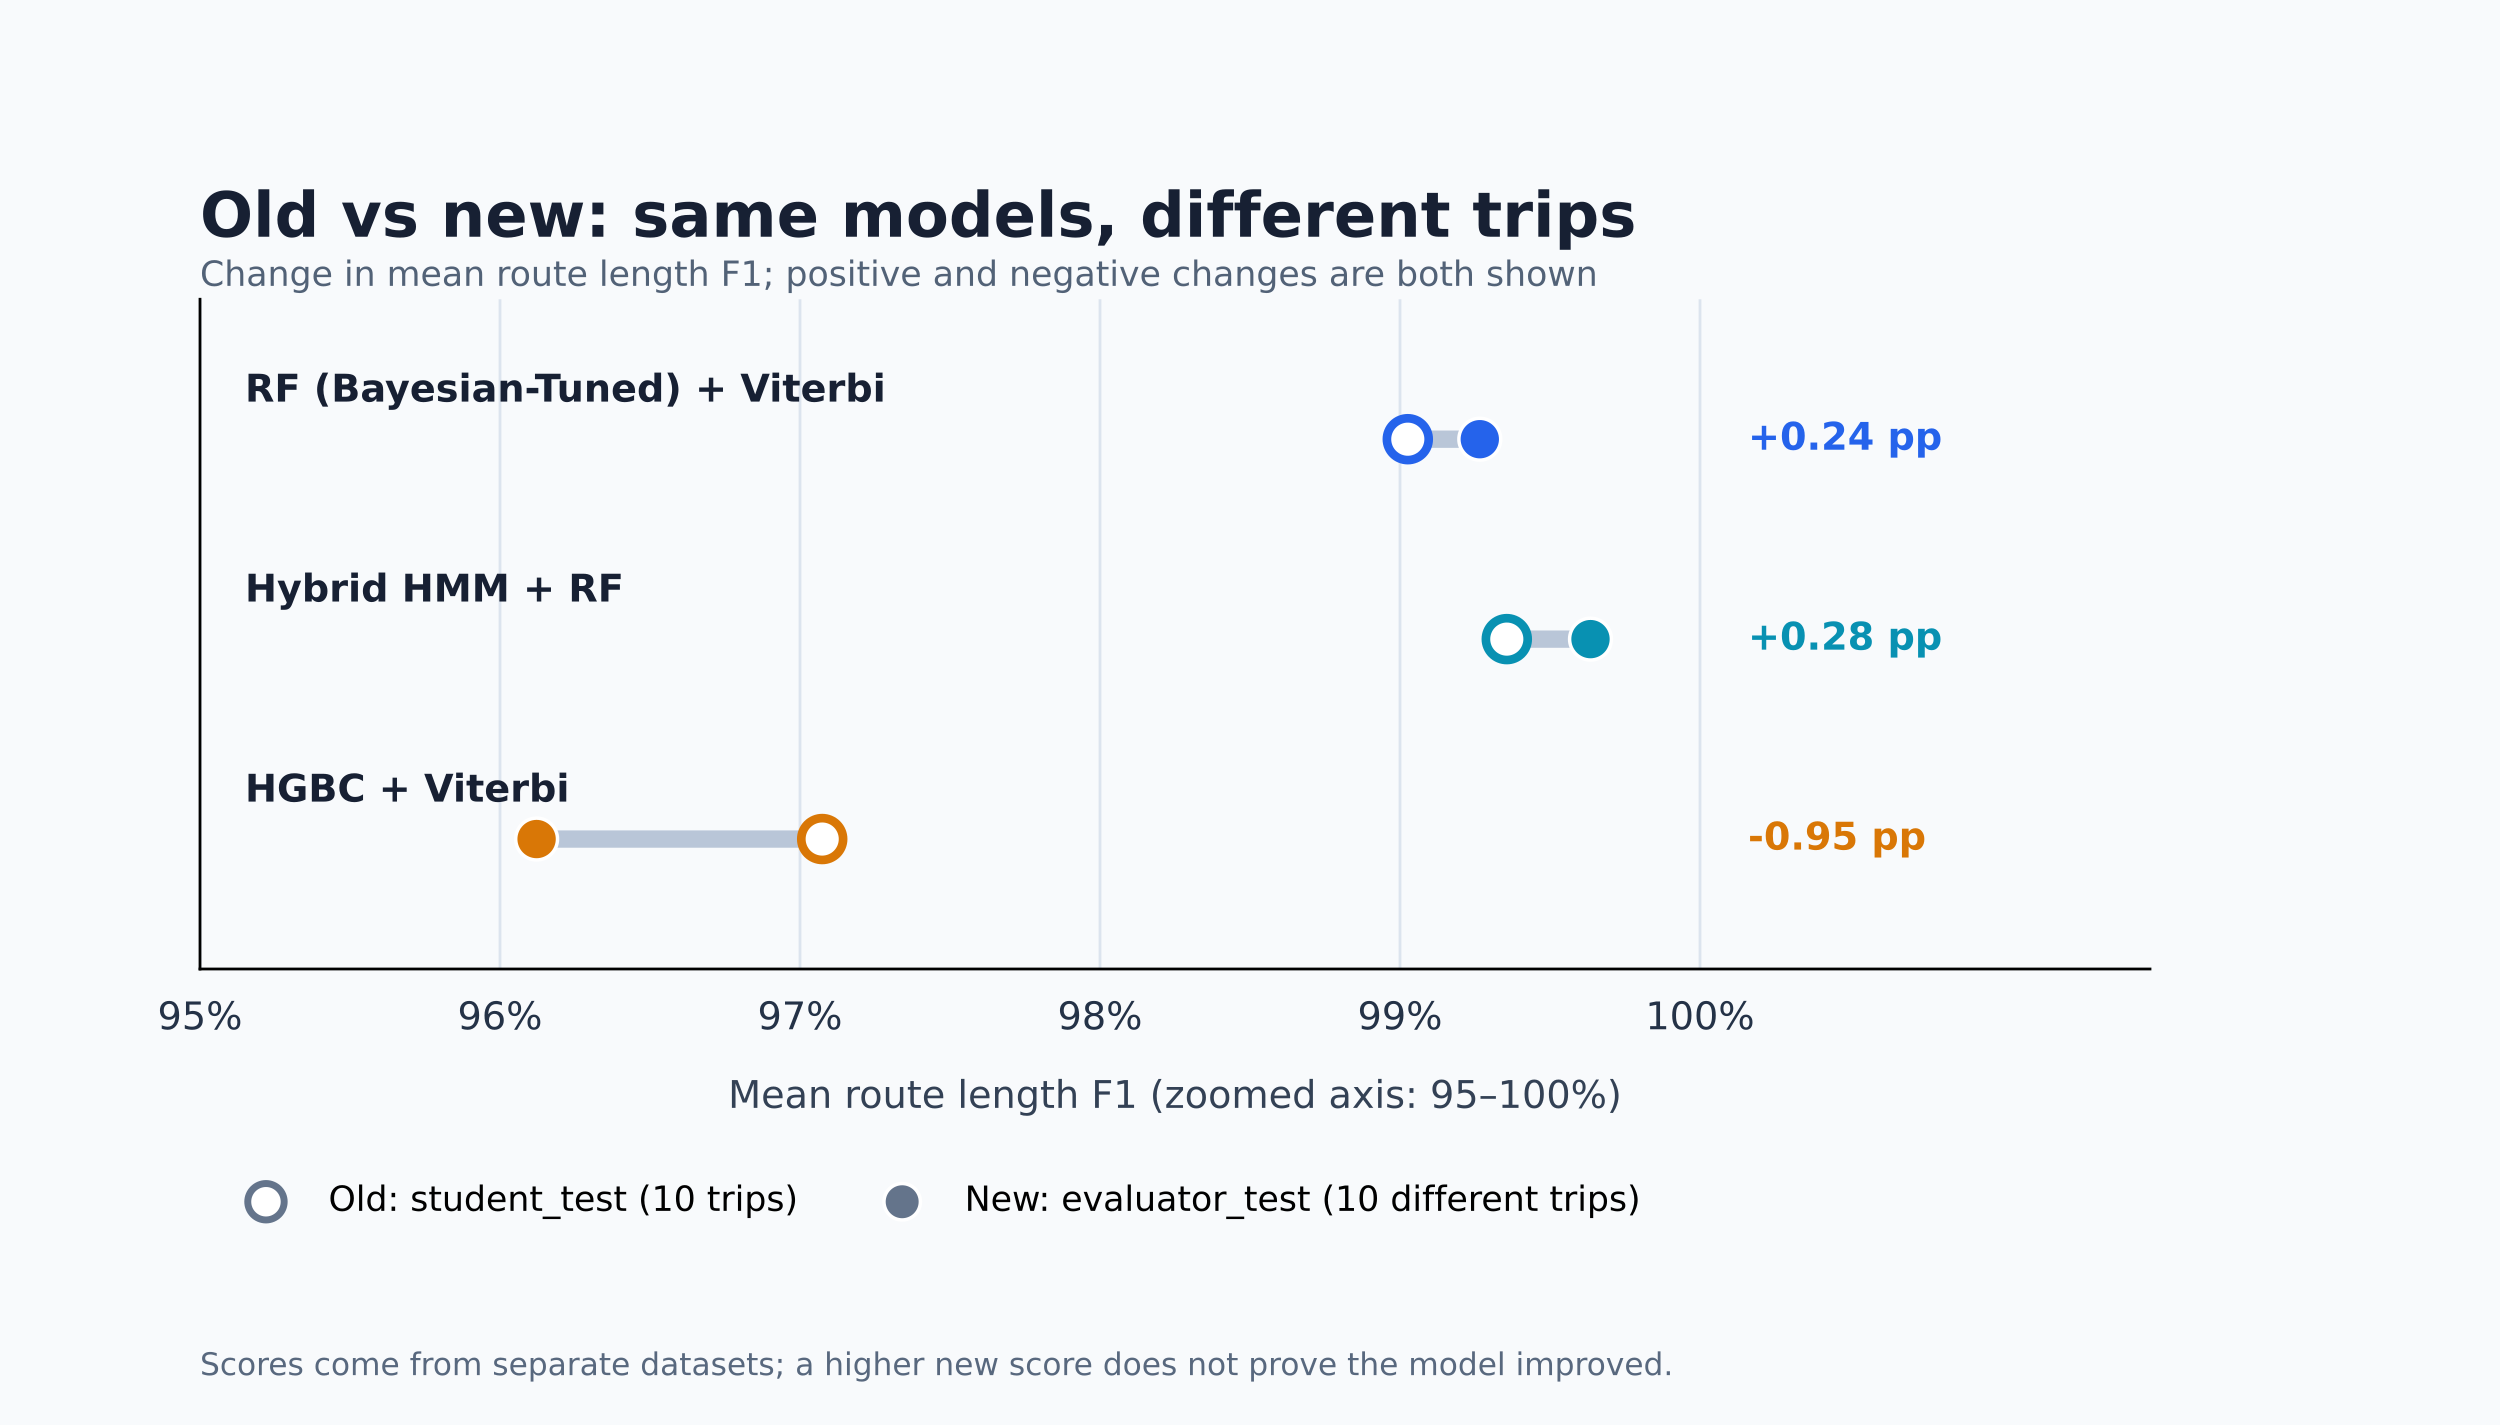
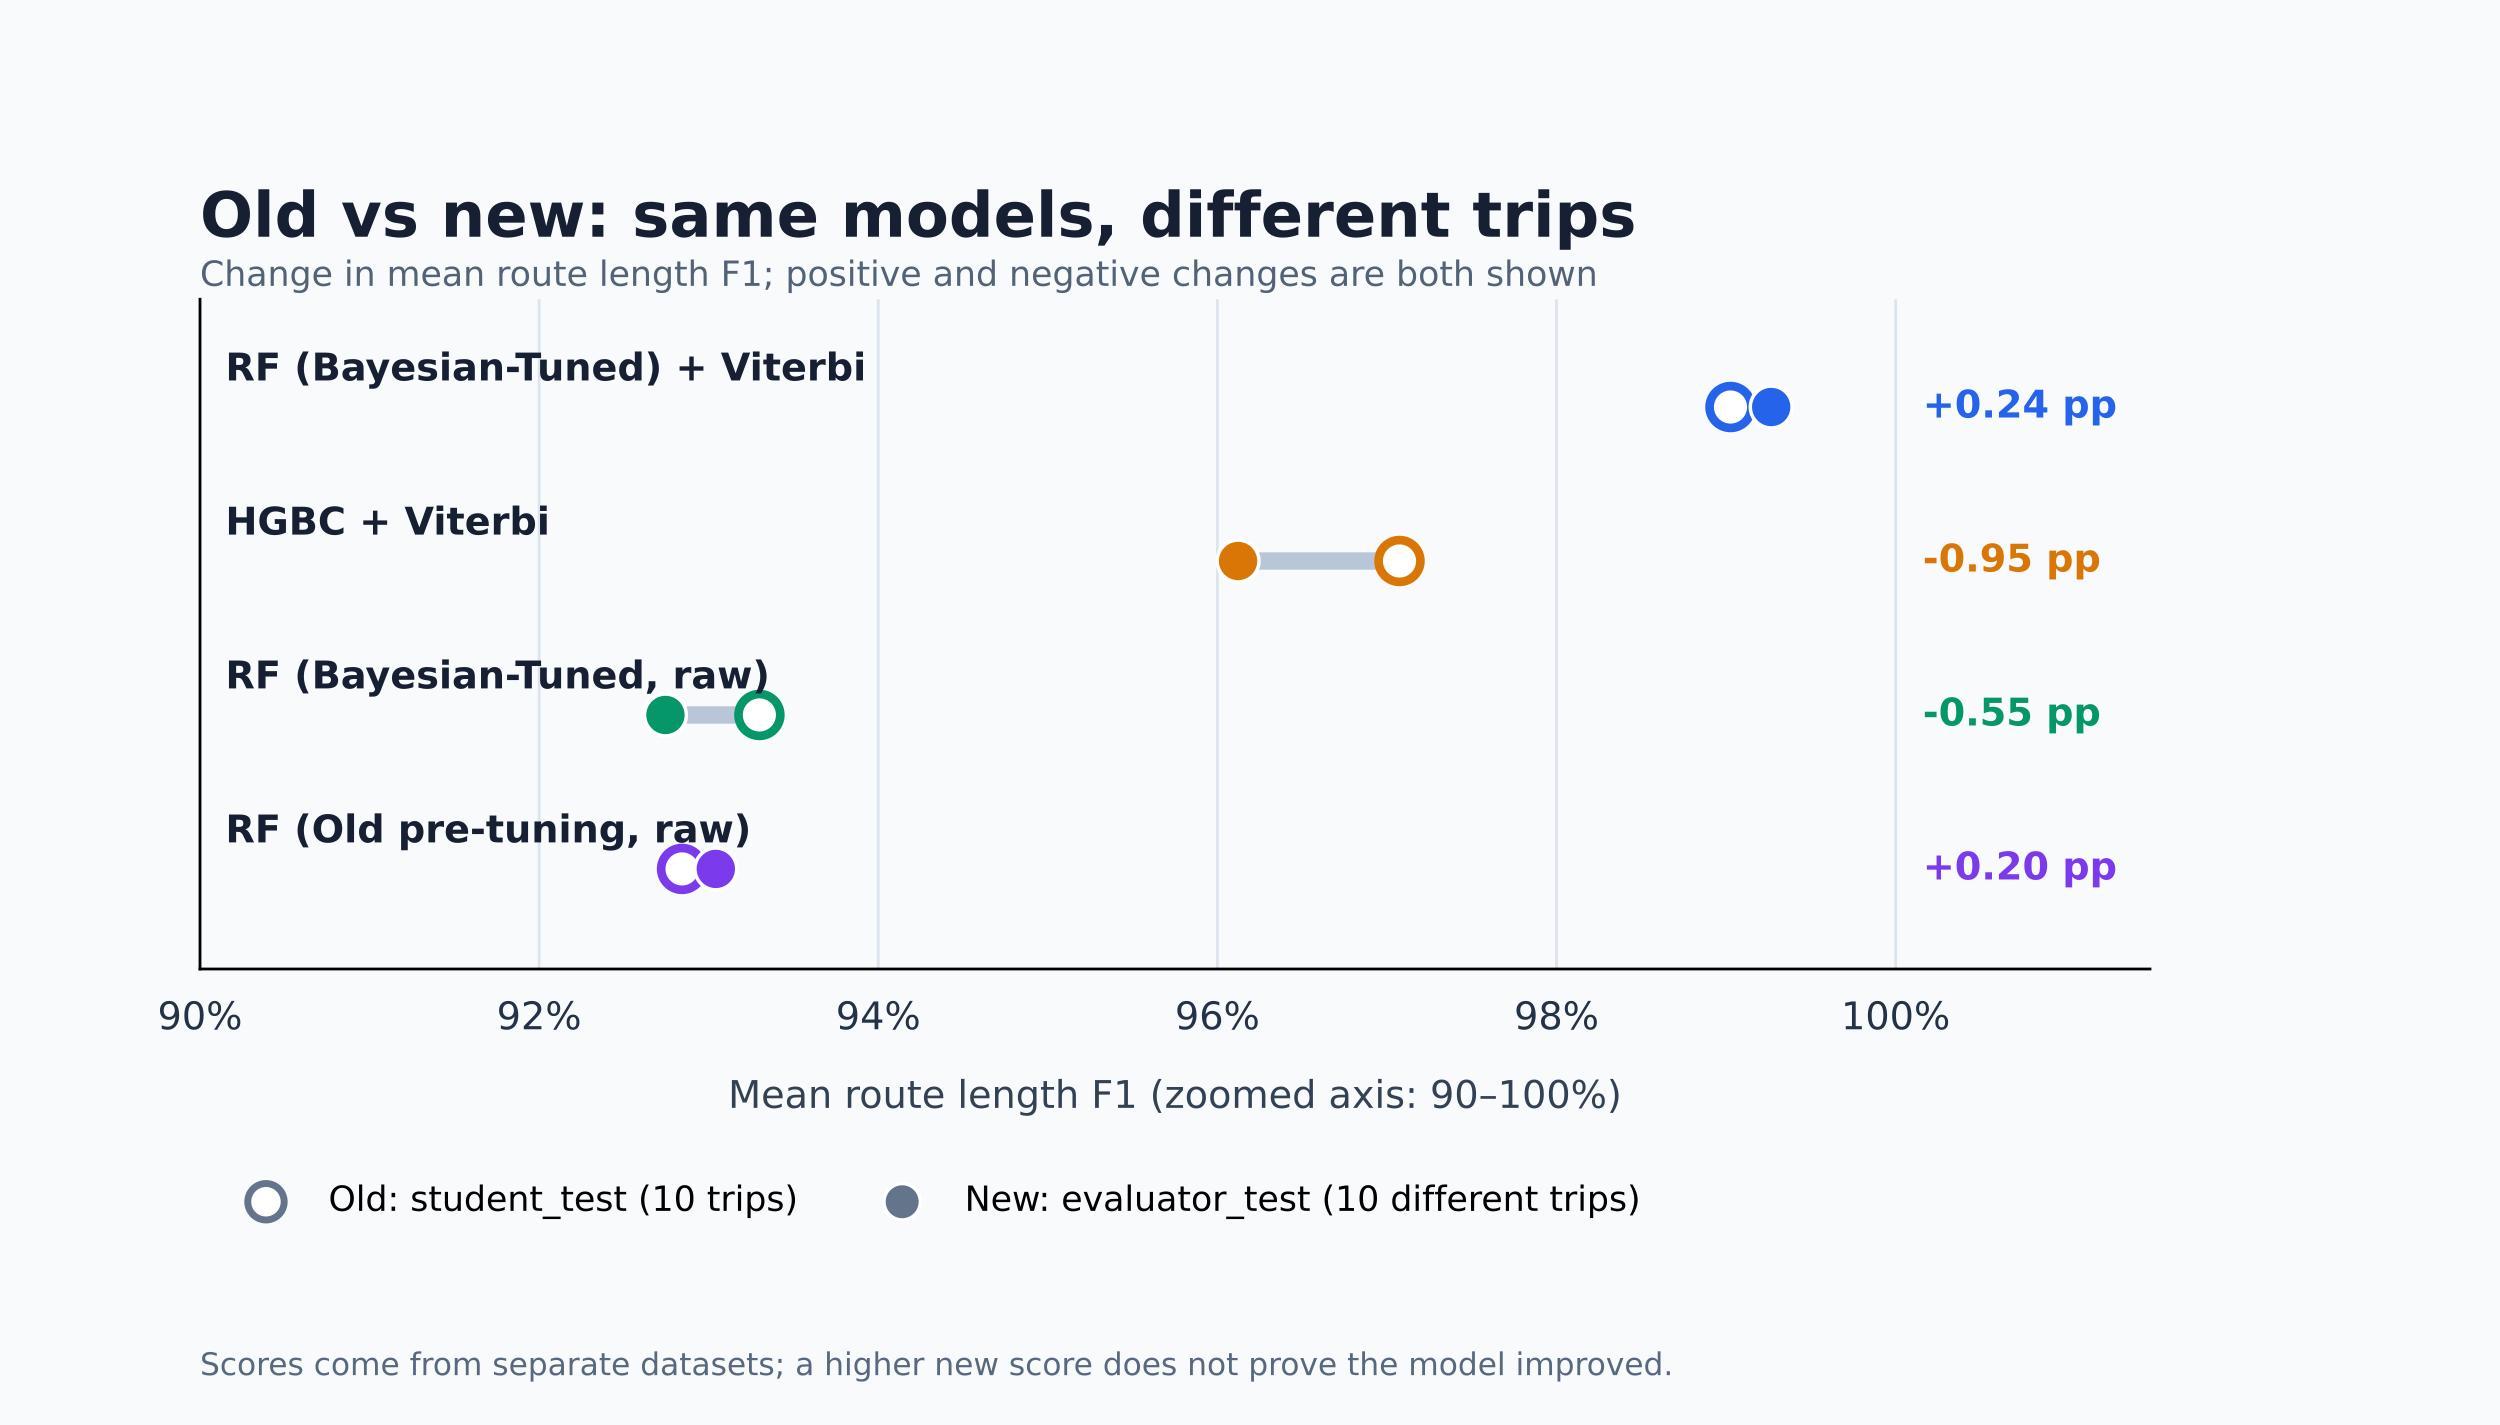
<svg xmlns="http://www.w3.org/2000/svg" xmlns:xlink="http://www.w3.org/1999/xlink" width="720pt" height="410.4pt" viewBox="0 0 720 410.4" version="1.1">
  <defs>
    <style type="text/css">*{stroke-linejoin: round; stroke-linecap: butt}</style>
  </defs>
  <g id="figure_1">
    <g id="patch_1">
      <path d="M 0 410.4 L 720 410.4 L 720 0 L 0 0 z " style="fill: #f8fafc" />
    </g>
    <g id="axes_1">
      <g id="patch_2">
        <path d="M 57.6 279.072 L 619.2 279.072 L 619.2 86.184 L 57.6 86.184 z " style="fill: #f8fafc" />
      </g>
      <g id="matplotlib.axis_1">
        <g id="xtick_1">
          <g id="line2d_1">
-             <path d="M 57.6 279.072 L 57.6 86.184 " clip-path="url(#p3e2ed51295)" style="fill: none; stroke: #dce4ee; stroke-width: 0.8; stroke-linecap: square" />
+             <path d="M 57.6 279.072 L 57.6 86.184 " clip-path="url(#pb1ae4ab06e)" style="fill: none; stroke: #dce4ee; stroke-width: 0.8; stroke-linecap: square" />
          </g>
          <g id="line2d_2" />
          <g id="text_1">
-             <text style="font-size: 11px; font-family: 'DejaVu Sans'; text-anchor: middle; fill: #243247" x="57.6" y="296.43" transform="rotate(-0 57.6 296.4303)">95%</text>
+             <text style="font-size: 11px; font-family: 'DejaVu Sans'; text-anchor: middle; fill: #243247" x="57.6" y="296.43" transform="rotate(-0 57.6 296.4303)">90%</text>
          </g>
        </g>
        <g id="xtick_2">
          <g id="line2d_3">
-             <path d="M 144 279.072 L 144 86.184 " clip-path="url(#p3e2ed51295)" style="fill: none; stroke: #dce4ee; stroke-width: 0.8; stroke-linecap: square" />
+             <path d="M 155.27 279.072 L 155.27 86.184 " clip-path="url(#pb1ae4ab06e)" style="fill: none; stroke: #dce4ee; stroke-width: 0.8; stroke-linecap: square" />
          </g>
          <g id="line2d_4" />
          <g id="text_2">
-             <text style="font-size: 11px; font-family: 'DejaVu Sans'; text-anchor: middle; fill: #243247" x="144" y="296.43" transform="rotate(-0 144 296.4303)">96%</text>
+             <text style="font-size: 11px; font-family: 'DejaVu Sans'; text-anchor: middle; fill: #243247" x="155.27" y="296.43" transform="rotate(-0 155.2696 296.4303)">92%</text>
          </g>
        </g>
        <g id="xtick_3">
          <g id="line2d_5">
-             <path d="M 230.4 279.072 L 230.4 86.184 " clip-path="url(#p3e2ed51295)" style="fill: none; stroke: #dce4ee; stroke-width: 0.8; stroke-linecap: square" />
+             <path d="M 252.939 279.072 L 252.939 86.184 " clip-path="url(#pb1ae4ab06e)" style="fill: none; stroke: #dce4ee; stroke-width: 0.8; stroke-linecap: square" />
          </g>
          <g id="line2d_6" />
          <g id="text_3">
-             <text style="font-size: 11px; font-family: 'DejaVu Sans'; text-anchor: middle; fill: #243247" x="230.4" y="296.43" transform="rotate(-0 230.4 296.4303)">97%</text>
+             <text style="font-size: 11px; font-family: 'DejaVu Sans'; text-anchor: middle; fill: #243247" x="252.939" y="296.43" transform="rotate(-0 252.9391 296.4303)">94%</text>
          </g>
        </g>
        <g id="xtick_4">
          <g id="line2d_7">
-             <path d="M 316.8 279.072 L 316.8 86.184 " clip-path="url(#p3e2ed51295)" style="fill: none; stroke: #dce4ee; stroke-width: 0.8; stroke-linecap: square" />
+             <path d="M 350.609 279.072 L 350.609 86.184 " clip-path="url(#pb1ae4ab06e)" style="fill: none; stroke: #dce4ee; stroke-width: 0.8; stroke-linecap: square" />
          </g>
          <g id="line2d_8" />
          <g id="text_4">
-             <text style="font-size: 11px; font-family: 'DejaVu Sans'; text-anchor: middle; fill: #243247" x="316.8" y="296.43" transform="rotate(-0 316.8 296.4303)">98%</text>
+             <text style="font-size: 11px; font-family: 'DejaVu Sans'; text-anchor: middle; fill: #243247" x="350.609" y="296.43" transform="rotate(-0 350.6087 296.4303)">96%</text>
          </g>
        </g>
        <g id="xtick_5">
          <g id="line2d_9">
-             <path d="M 403.2 279.072 L 403.2 86.184 " clip-path="url(#p3e2ed51295)" style="fill: none; stroke: #dce4ee; stroke-width: 0.8; stroke-linecap: square" />
+             <path d="M 448.278 279.072 L 448.278 86.184 " clip-path="url(#pb1ae4ab06e)" style="fill: none; stroke: #dce4ee; stroke-width: 0.8; stroke-linecap: square" />
          </g>
          <g id="line2d_10" />
          <g id="text_5">
-             <text style="font-size: 11px; font-family: 'DejaVu Sans'; text-anchor: middle; fill: #243247" x="403.2" y="296.43" transform="rotate(-0 403.2 296.4303)">99%</text>
+             <text style="font-size: 11px; font-family: 'DejaVu Sans'; text-anchor: middle; fill: #243247" x="448.278" y="296.43" transform="rotate(-0 448.2783 296.4303)">98%</text>
          </g>
        </g>
        <g id="xtick_6">
          <g id="line2d_11">
-             <path d="M 489.6 279.072 L 489.6 86.184 " clip-path="url(#p3e2ed51295)" style="fill: none; stroke: #dce4ee; stroke-width: 0.8; stroke-linecap: square" />
+             <path d="M 545.948 279.072 L 545.948 86.184 " clip-path="url(#pb1ae4ab06e)" style="fill: none; stroke: #dce4ee; stroke-width: 0.8; stroke-linecap: square" />
          </g>
          <g id="line2d_12" />
          <g id="text_6">
-             <text style="font-size: 11px; font-family: 'DejaVu Sans'; text-anchor: middle; fill: #243247" x="489.6" y="296.43" transform="rotate(-0 489.6 296.4303)">100%</text>
+             <text style="font-size: 11px; font-family: 'DejaVu Sans'; text-anchor: middle; fill: #243247" x="545.948" y="296.43" transform="rotate(-0 545.9478 296.4303)">100%</text>
          </g>
        </g>
        <g id="text_7">
-           <text style="font-size: 11px; font-family: 'DejaVu Sans'; text-anchor: middle; fill: #334155" x="338.4" y="319.076" transform="rotate(-0 338.4 319.0762)">Mean route length F1 (zoomed axis: 95–100%)</text>
+           <text style="font-size: 11px; font-family: 'DejaVu Sans'; text-anchor: middle; fill: #334155" x="338.4" y="319.076" transform="rotate(-0 338.4 319.0762)">Mean route length F1 (zoomed axis: 90–100%)</text>
        </g>
      </g>
      <g id="matplotlib.axis_2" />
      <g id="line2d_13">
-         <path d="M 405.446 126.489 L 426.182 126.489 " clip-path="url(#p3e2ed51295)" style="fill: none; stroke: #b9c6d8; stroke-width: 5; stroke-linecap: square" />
+         <path d="M 498.383 117.223 L 510.103 117.223 " clip-path="url(#pb1ae4ab06e)" style="fill: none; stroke: #b9c6d8; stroke-width: 5; stroke-linecap: square" />
      </g>
      <g id="line2d_14">
-         <path d="M 433.958 184.067 L 458.064 184.067 " clip-path="url(#p3e2ed51295)" style="fill: none; stroke: #b9c6d8; stroke-width: 5; stroke-linecap: square" />
+         <path d="M 403.057 161.566 L 356.567 161.566 " clip-path="url(#pb1ae4ab06e)" style="fill: none; stroke: #b9c6d8; stroke-width: 5; stroke-linecap: square" />
      </g>
      <g id="line2d_15">
-         <path d="M 236.794 241.646 L 154.541 241.646 " clip-path="url(#p3e2ed51295)" style="fill: none; stroke: #b9c6d8; stroke-width: 5; stroke-linecap: square" />
+         <path d="M 218.706 205.908 L 191.651 205.908 " clip-path="url(#pb1ae4ab06e)" style="fill: none; stroke: #b9c6d8; stroke-width: 5; stroke-linecap: square" />
+       </g>
+       <g id="line2d_16">
+         <path d="M 196.437 250.25 L 206.155 250.25 " clip-path="url(#pb1ae4ab06e)" style="fill: none; stroke: #b9c6d8; stroke-width: 5; stroke-linecap: square" />
      </g>
      <g id="PathCollection_1" />
      <g id="PathCollection_2" />
      <g id="patch_3">
        <path d="M 57.6 279.072 L 57.6 86.184 " style="fill: none; stroke: #000000; stroke-width: 0.8; stroke-linejoin: miter; stroke-linecap: square" />
      </g>
      <g id="patch_4">
        <path d="M 57.6 279.072 L 619.2 279.072 " style="fill: none; stroke: #000000; stroke-width: 0.8; stroke-linejoin: miter; stroke-linecap: square" />
      </g>
      <g id="PathCollection_3">
        <defs>
-           <path id="mdf3752cf05" d="M 0 6.021 C 1.597 6.021 3.128 5.386 4.257 4.257 C 5.386 3.128 6.021 1.597 6.021 0 C 6.021 -1.597 5.386 -3.128 4.257 -4.257 C 3.128 -5.386 1.597 -6.021 0 -6.021 C -1.597 -6.021 -3.128 -5.386 -4.257 -4.257 C -5.386 -3.128 -6.021 -1.597 -6.021 0 C -6.021 1.597 -5.386 3.128 -4.257 4.257 C -3.128 5.386 -1.597 6.021 0 6.021 z " style="stroke: #2563eb; stroke-width: 2.5" />
-         </defs>
-         <g clip-path="url(#p3e2ed51295)">
-           <use xlink:href="#mdf3752cf05" x="405.446" y="126.489" style="fill: #ffffff; stroke: #2563eb; stroke-width: 2.5" />
+           <path id="me3b4b8961d" d="M 0 6.021 C 1.597 6.021 3.128 5.386 4.257 4.257 C 5.386 3.128 6.021 1.597 6.021 0 C 6.021 -1.597 5.386 -3.128 4.257 -4.257 C 3.128 -5.386 1.597 -6.021 0 -6.021 C -1.597 -6.021 -3.128 -5.386 -4.257 -4.257 C -5.386 -3.128 -6.021 -1.597 -6.021 0 C -6.021 1.597 -5.386 3.128 -4.257 4.257 C -3.128 5.386 -1.597 6.021 0 6.021 z " style="stroke: #2563eb; stroke-width: 2.5" />
+         </defs>
+         <g clip-path="url(#pb1ae4ab06e)">
+           <use xlink:href="#me3b4b8961d" x="498.383" y="117.223" style="fill: #ffffff; stroke: #2563eb; stroke-width: 2.5" />
        </g>
      </g>
      <g id="text_8">
-         <text style="font-weight: 700; font-size: 11px; font-family: 'DejaVu Sans'; text-anchor: start; fill: #172033" x="70.56" y="115.662" transform="rotate(-0 70.56 115.6625)">RF (Bayesian-Tuned) + Viterbi</text>
+         <text style="font-weight: 700; font-size: 11px; font-family: 'DejaVu Sans'; text-anchor: start; fill: #172033" x="64.925" y="109.574" transform="rotate(-0 64.92522 109.5737)">RF (Bayesian-Tuned) + Viterbi</text>
      </g>
      <g id="text_9">
-         <text style="font-weight: 700; font-size: 11px; font-family: 'DejaVu Sans'; text-anchor: start; fill: #2563eb" x="503.424" y="129.524" transform="rotate(-0 503.424 129.5243)">+0.24 pp</text>
+         <text style="font-weight: 700; font-size: 11px; font-family: 'DejaVu Sans'; text-anchor: start; fill: #2563eb" x="553.761" y="120.259" transform="rotate(-0 553.7614 120.2588)">+0.24 pp</text>
      </g>
      <g id="PathCollection_4">
        <defs>
-           <path id="m62a4be818a" d="M 0 6.021 C 1.597 6.021 3.128 5.386 4.257 4.257 C 5.386 3.128 6.021 1.597 6.021 0 C 6.021 -1.597 5.386 -3.128 4.257 -4.257 C 3.128 -5.386 1.597 -6.021 0 -6.021 C -1.597 -6.021 -3.128 -5.386 -4.257 -4.257 C -5.386 -3.128 -6.021 -1.597 -6.021 0 C -6.021 1.597 -5.386 3.128 -4.257 4.257 C -3.128 5.386 -1.597 6.021 0 6.021 z " style="stroke: #0891b2; stroke-width: 2.5" />
-         </defs>
-         <g clip-path="url(#p3e2ed51295)">
-           <use xlink:href="#m62a4be818a" x="433.958" y="184.067" style="fill: #ffffff; stroke: #0891b2; stroke-width: 2.5" />
+           <path id="m189338aef8" d="M 0 6.021 C 1.597 6.021 3.128 5.386 4.257 4.257 C 5.386 3.128 6.021 1.597 6.021 0 C 6.021 -1.597 5.386 -3.128 4.257 -4.257 C 3.128 -5.386 1.597 -6.021 0 -6.021 C -1.597 -6.021 -3.128 -5.386 -4.257 -4.257 C -5.386 -3.128 -6.021 -1.597 -6.021 0 C -6.021 1.597 -5.386 3.128 -4.257 4.257 C -3.128 5.386 -1.597 6.021 0 6.021 z " style="stroke: #d97706; stroke-width: 2.5" />
+         </defs>
+         <g clip-path="url(#pb1ae4ab06e)">
+           <use xlink:href="#m189338aef8" x="403.057" y="161.566" style="fill: #ffffff; stroke: #d97706; stroke-width: 2.5" />
        </g>
      </g>
      <g id="text_10">
-         <text style="font-weight: 700; font-size: 11px; font-family: 'DejaVu Sans'; text-anchor: start; fill: #172033" x="70.56" y="173.241" transform="rotate(-0 70.56 173.241)">Hybrid HMM + RF</text>
+         <text style="font-weight: 700; font-size: 11px; font-family: 'DejaVu Sans'; text-anchor: start; fill: #172033" x="64.925" y="153.959" transform="rotate(-0 64.92522 153.9587)">HGBC + Viterbi</text>
      </g>
      <g id="text_11">
-         <text style="font-weight: 700; font-size: 11px; font-family: 'DejaVu Sans'; text-anchor: start; fill: #0891b2" x="503.424" y="187.103" transform="rotate(-0 503.424 187.1028)">+0.28 pp</text>
+         <text style="font-weight: 700; font-size: 11px; font-family: 'DejaVu Sans'; text-anchor: start; fill: #d97706" x="553.761" y="164.601" transform="rotate(-0 553.7614 164.6008)">-0.95 pp</text>
      </g>
      <g id="PathCollection_5">
        <defs>
-           <path id="m005cf10774" d="M 0 6.021 C 1.597 6.021 3.128 5.386 4.257 4.257 C 5.386 3.128 6.021 1.597 6.021 0 C 6.021 -1.597 5.386 -3.128 4.257 -4.257 C 3.128 -5.386 1.597 -6.021 0 -6.021 C -1.597 -6.021 -3.128 -5.386 -4.257 -4.257 C -5.386 -3.128 -6.021 -1.597 -6.021 0 C -6.021 1.597 -5.386 3.128 -4.257 4.257 C -3.128 5.386 -1.597 6.021 0 6.021 z " style="stroke: #d97706; stroke-width: 2.5" />
-         </defs>
-         <g clip-path="url(#p3e2ed51295)">
-           <use xlink:href="#m005cf10774" x="236.794" y="241.646" style="fill: #ffffff; stroke: #d97706; stroke-width: 2.5" />
+           <path id="m187527baa5" d="M 0 6.021 C 1.597 6.021 3.128 5.386 4.257 4.257 C 5.386 3.128 6.021 1.597 6.021 0 C 6.021 -1.597 5.386 -3.128 4.257 -4.257 C 3.128 -5.386 1.597 -6.021 0 -6.021 C -1.597 -6.021 -3.128 -5.386 -4.257 -4.257 C -5.386 -3.128 -6.021 -1.597 -6.021 0 C -6.021 1.597 -5.386 3.128 -4.257 4.257 C -3.128 5.386 -1.597 6.021 0 6.021 z " style="stroke: #059669; stroke-width: 2.5" />
+         </defs>
+         <g clip-path="url(#pb1ae4ab06e)">
+           <use xlink:href="#m187527baa5" x="218.706" y="205.908" style="fill: #ffffff; stroke: #059669; stroke-width: 2.5" />
        </g>
      </g>
      <g id="text_12">
-         <text style="font-weight: 700; font-size: 11px; font-family: 'DejaVu Sans'; text-anchor: start; fill: #172033" x="70.56" y="230.862" transform="rotate(-0 70.56 230.8624)">HGBC + Viterbi</text>
+         <text style="font-weight: 700; font-size: 11px; font-family: 'DejaVu Sans'; text-anchor: start; fill: #172033" x="64.925" y="198.258" transform="rotate(-0 64.92522 198.2578)">RF (Bayesian-Tuned, raw)</text>
      </g>
      <g id="text_13">
-         <text style="font-weight: 700; font-size: 11px; font-family: 'DejaVu Sans'; text-anchor: start; fill: #d97706" x="503.424" y="244.681" transform="rotate(-0 503.424 244.6813)">-0.95 pp</text>
+         <text style="font-weight: 700; font-size: 11px; font-family: 'DejaVu Sans'; text-anchor: start; fill: #059669" x="553.761" y="208.943" transform="rotate(-0 553.7614 208.9429)">-0.55 pp</text>
+       </g>
+       <g id="PathCollection_6">
+         <defs>
+           <path id="m41633db8e7" d="M 0 6.021 C 1.597 6.021 3.128 5.386 4.257 4.257 C 5.386 3.128 6.021 1.597 6.021 0 C 6.021 -1.597 5.386 -3.128 4.257 -4.257 C 3.128 -5.386 1.597 -6.021 0 -6.021 C -1.597 -6.021 -3.128 -5.386 -4.257 -4.257 C -5.386 -3.128 -6.021 -1.597 -6.021 0 C -6.021 1.597 -5.386 3.128 -4.257 4.257 C -3.128 5.386 -1.597 6.021 0 6.021 z " style="stroke: #7c3aed; stroke-width: 2.5" />
+         </defs>
+         <g clip-path="url(#pb1ae4ab06e)">
+           <use xlink:href="#m41633db8e7" x="196.437" y="250.25" style="fill: #ffffff; stroke: #7c3aed; stroke-width: 2.5" />
+         </g>
      </g>
      <g id="text_14">
+         <text style="font-weight: 700; font-size: 11px; font-family: 'DejaVu Sans'; text-anchor: start; fill: #172033" x="64.925" y="242.6" transform="rotate(-0 64.92522 242.5999)">RF (Old pre-tuning, raw)</text>
+       </g>
+       <g id="text_15">
+         <text style="font-weight: 700; font-size: 11px; font-family: 'DejaVu Sans'; text-anchor: start; fill: #7c3aed" x="553.761" y="253.285" transform="rotate(-0 553.7614 253.285)">+0.20 pp</text>
+       </g>
+       <g id="text_16">
        <text style="font-size: 10px; font-family: 'DejaVu Sans'; text-anchor: start; fill: #526277" x="57.6" y="82.326" transform="rotate(-0 57.6 82.32624)">Change in mean route length F1; positive and negative changes are both shown</text>
      </g>
-       <g id="text_15">
+       <g id="text_17">
        <text style="font-weight: 700; font-size: 18px; font-family: 'DejaVu Sans'; text-anchor: start; fill: #172033" x="57.6" y="68.184" transform="rotate(-0 57.6 68.184)">Old vs new: same models, different trips</text>
      </g>
-       <g id="PathCollection_6">
-         <defs>
-           <path id="m6ffe173331" d="M 0 6.021 C 1.597 6.021 3.128 5.386 4.257 4.257 C 5.386 3.128 6.021 1.597 6.021 0 C 6.021 -1.597 5.386 -3.128 4.257 -4.257 C 3.128 -5.386 1.597 -6.021 0 -6.021 C -1.597 -6.021 -3.128 -5.386 -4.257 -4.257 C -5.386 -3.128 -6.021 -1.597 -6.021 0 C -6.021 1.597 -5.386 3.128 -4.257 4.257 C -3.128 5.386 -1.597 6.021 0 6.021 z " style="stroke: #ffffff" />
-         </defs>
-         <g clip-path="url(#p3e2ed51295)">
-           <use xlink:href="#m6ffe173331" x="426.182" y="126.489" style="fill: #2563eb; stroke: #ffffff" />
-         </g>
-       </g>
      <g id="PathCollection_7">
        <defs>
-           <path id="me5e9738be6" d="M 0 6.021 C 1.597 6.021 3.128 5.386 4.257 4.257 C 5.386 3.128 6.021 1.597 6.021 0 C 6.021 -1.597 5.386 -3.128 4.257 -4.257 C 3.128 -5.386 1.597 -6.021 0 -6.021 C -1.597 -6.021 -3.128 -5.386 -4.257 -4.257 C -5.386 -3.128 -6.021 -1.597 -6.021 0 C -6.021 1.597 -5.386 3.128 -4.257 4.257 C -3.128 5.386 -1.597 6.021 0 6.021 z " style="stroke: #ffffff" />
-         </defs>
-         <g clip-path="url(#p3e2ed51295)">
-           <use xlink:href="#me5e9738be6" x="458.064" y="184.067" style="fill: #0891b2; stroke: #ffffff" />
+           <path id="me85b6d965f" d="M 0 6.021 C 1.597 6.021 3.128 5.386 4.257 4.257 C 5.386 3.128 6.021 1.597 6.021 0 C 6.021 -1.597 5.386 -3.128 4.257 -4.257 C 3.128 -5.386 1.597 -6.021 0 -6.021 C -1.597 -6.021 -3.128 -5.386 -4.257 -4.257 C -5.386 -3.128 -6.021 -1.597 -6.021 0 C -6.021 1.597 -5.386 3.128 -4.257 4.257 C -3.128 5.386 -1.597 6.021 0 6.021 z " style="stroke: #ffffff" />
+         </defs>
+         <g clip-path="url(#pb1ae4ab06e)">
+           <use xlink:href="#me85b6d965f" x="510.103" y="117.223" style="fill: #2563eb; stroke: #ffffff" />
        </g>
      </g>
      <g id="PathCollection_8">
        <defs>
-           <path id="m396d95eb57" d="M 0 6.021 C 1.597 6.021 3.128 5.386 4.257 4.257 C 5.386 3.128 6.021 1.597 6.021 0 C 6.021 -1.597 5.386 -3.128 4.257 -4.257 C 3.128 -5.386 1.597 -6.021 0 -6.021 C -1.597 -6.021 -3.128 -5.386 -4.257 -4.257 C -5.386 -3.128 -6.021 -1.597 -6.021 0 C -6.021 1.597 -5.386 3.128 -4.257 4.257 C -3.128 5.386 -1.597 6.021 0 6.021 z " style="stroke: #ffffff" />
-         </defs>
-         <g clip-path="url(#p3e2ed51295)">
-           <use xlink:href="#m396d95eb57" x="154.541" y="241.646" style="fill: #d97706; stroke: #ffffff" />
+           <path id="m61c2bc5169" d="M 0 6.021 C 1.597 6.021 3.128 5.386 4.257 4.257 C 5.386 3.128 6.021 1.597 6.021 0 C 6.021 -1.597 5.386 -3.128 4.257 -4.257 C 3.128 -5.386 1.597 -6.021 0 -6.021 C -1.597 -6.021 -3.128 -5.386 -4.257 -4.257 C -5.386 -3.128 -6.021 -1.597 -6.021 0 C -6.021 1.597 -5.386 3.128 -4.257 4.257 C -3.128 5.386 -1.597 6.021 0 6.021 z " style="stroke: #ffffff" />
+         </defs>
+         <g clip-path="url(#pb1ae4ab06e)">
+           <use xlink:href="#m61c2bc5169" x="356.567" y="161.566" style="fill: #d97706; stroke: #ffffff" />
+         </g>
+       </g>
+       <g id="PathCollection_9">
+         <defs>
+           <path id="m0eb779e4a0" d="M 0 6.021 C 1.597 6.021 3.128 5.386 4.257 4.257 C 5.386 3.128 6.021 1.597 6.021 0 C 6.021 -1.597 5.386 -3.128 4.257 -4.257 C 3.128 -5.386 1.597 -6.021 0 -6.021 C -1.597 -6.021 -3.128 -5.386 -4.257 -4.257 C -5.386 -3.128 -6.021 -1.597 -6.021 0 C -6.021 1.597 -5.386 3.128 -4.257 4.257 C -3.128 5.386 -1.597 6.021 0 6.021 z " style="stroke: #ffffff" />
+         </defs>
+         <g clip-path="url(#pb1ae4ab06e)">
+           <use xlink:href="#m0eb779e4a0" x="191.651" y="205.908" style="fill: #059669; stroke: #ffffff" />
+         </g>
+       </g>
+       <g id="PathCollection_10">
+         <defs>
+           <path id="m5f65377455" d="M 0 6.021 C 1.597 6.021 3.128 5.386 4.257 4.257 C 5.386 3.128 6.021 1.597 6.021 0 C 6.021 -1.597 5.386 -3.128 4.257 -4.257 C 3.128 -5.386 1.597 -6.021 0 -6.021 C -1.597 -6.021 -3.128 -5.386 -4.257 -4.257 C -5.386 -3.128 -6.021 -1.597 -6.021 0 C -6.021 1.597 -5.386 3.128 -4.257 4.257 C -3.128 5.386 -1.597 6.021 0 6.021 z " style="stroke: #ffffff" />
+         </defs>
+         <g clip-path="url(#pb1ae4ab06e)">
+           <use xlink:href="#m5f65377455" x="206.155" y="250.25" style="fill: #7c3aed; stroke: #ffffff" />
        </g>
      </g>
      <g id="legend_1">
-         <g id="PathCollection_9">
+         <g id="PathCollection_11">
          <defs>
-             <path id="maab6fcef2e" d="M 0 5.244 C 1.391 5.244 2.725 4.691 3.708 3.708 C 4.691 2.725 5.244 1.391 5.244 0 C 5.244 -1.391 4.691 -2.725 3.708 -3.708 C 2.725 -4.691 1.391 -5.244 0 -5.244 C -1.391 -5.244 -2.725 -4.691 -3.708 -3.708 C -4.691 -2.725 -5.244 -1.391 -5.244 0 C -5.244 1.391 -4.691 2.725 -3.708 3.708 C -2.725 4.691 -1.391 5.244 0 5.244 z " style="stroke: #64748b; stroke-width: 2" />
+             <path id="m3d9fab03de" d="M 0 5.244 C 1.391 5.244 2.725 4.691 3.708 3.708 C 4.691 2.725 5.244 1.391 5.244 0 C 5.244 -1.391 4.691 -2.725 3.708 -3.708 C 2.725 -4.691 1.391 -5.244 0 -5.244 C -1.391 -5.244 -2.725 -4.691 -3.708 -3.708 C -4.691 -2.725 -5.244 -1.391 -5.244 0 C -5.244 1.391 -4.691 2.725 -3.708 3.708 C -2.725 4.691 -1.391 5.244 0 5.244 z " style="stroke: #64748b; stroke-width: 2" />
          </defs>
          <g>
-             <use xlink:href="#maab6fcef2e" x="76.6" y="346.102" style="fill: #ffffff; stroke: #64748b; stroke-width: 2" />
-           </g>
-         </g>
-         <g id="text_16">
+             <use xlink:href="#m3d9fab03de" x="76.6" y="346.102" style="fill: #ffffff; stroke: #64748b; stroke-width: 2" />
+           </g>
+         </g>
+         <g id="text_18">
          <text style="font-size: 10px; font-family: 'DejaVu Sans'; text-anchor: start" x="94.6" y="348.727" transform="rotate(-0 94.6 348.7271)">Old: student_test (10 trips)</text>
        </g>
-         <g id="PathCollection_10">
+         <g id="PathCollection_12">
          <defs>
-             <path id="mc99705efc9" d="M 0 5.244 C 1.391 5.244 2.725 4.691 3.708 3.708 C 4.691 2.725 5.244 1.391 5.244 0 C 5.244 -1.391 4.691 -2.725 3.708 -3.708 C 2.725 -4.691 1.391 -5.244 0 -5.244 C -1.391 -5.244 -2.725 -4.691 -3.708 -3.708 C -4.691 -2.725 -5.244 -1.391 -5.244 0 C -5.244 1.391 -4.691 2.725 -3.708 3.708 C -2.725 4.691 -1.391 5.244 0 5.244 z " style="stroke: #ffffff" />
+             <path id="m9d88182623" d="M 0 5.244 C 1.391 5.244 2.725 4.691 3.708 3.708 C 4.691 2.725 5.244 1.391 5.244 0 C 5.244 -1.391 4.691 -2.725 3.708 -3.708 C 2.725 -4.691 1.391 -5.244 0 -5.244 C -1.391 -5.244 -2.725 -4.691 -3.708 -3.708 C -4.691 -2.725 -5.244 -1.391 -5.244 0 C -5.244 1.391 -4.691 2.725 -3.708 3.708 C -2.725 4.691 -1.391 5.244 0 5.244 z " style="stroke: #ffffff" />
          </defs>
          <g>
-             <use xlink:href="#mc99705efc9" x="259.827" y="346.102" style="fill: #64748b; stroke: #ffffff" />
-           </g>
-         </g>
-         <g id="text_17">
+             <use xlink:href="#m9d88182623" x="259.827" y="346.102" style="fill: #64748b; stroke: #ffffff" />
+           </g>
+         </g>
+         <g id="text_19">
          <text style="font-size: 10px; font-family: 'DejaVu Sans'; text-anchor: start" x="277.827" y="348.727" transform="rotate(-0 277.8266 348.7271)">New: evaluator_test (10 different trips)</text>
        </g>
      </g>
    </g>
-     <g id="text_18">
+     <g id="text_20">
      <text style="font-size: 9px; font-family: 'DejaVu Sans'; text-anchor: start; fill: #58687e" x="57.6" y="396.036" transform="rotate(-0 57.6 396.036)">Scores come from separate datasets; a higher new score does not prove the model improved.</text>
    </g>
  </g>
  <defs>
-     <clipPath id="p3e2ed51295">
+     <clipPath id="pb1ae4ab06e">
      <rect x="57.6" y="86.184" width="561.6" height="192.888" />
    </clipPath>
  </defs>
</svg>
